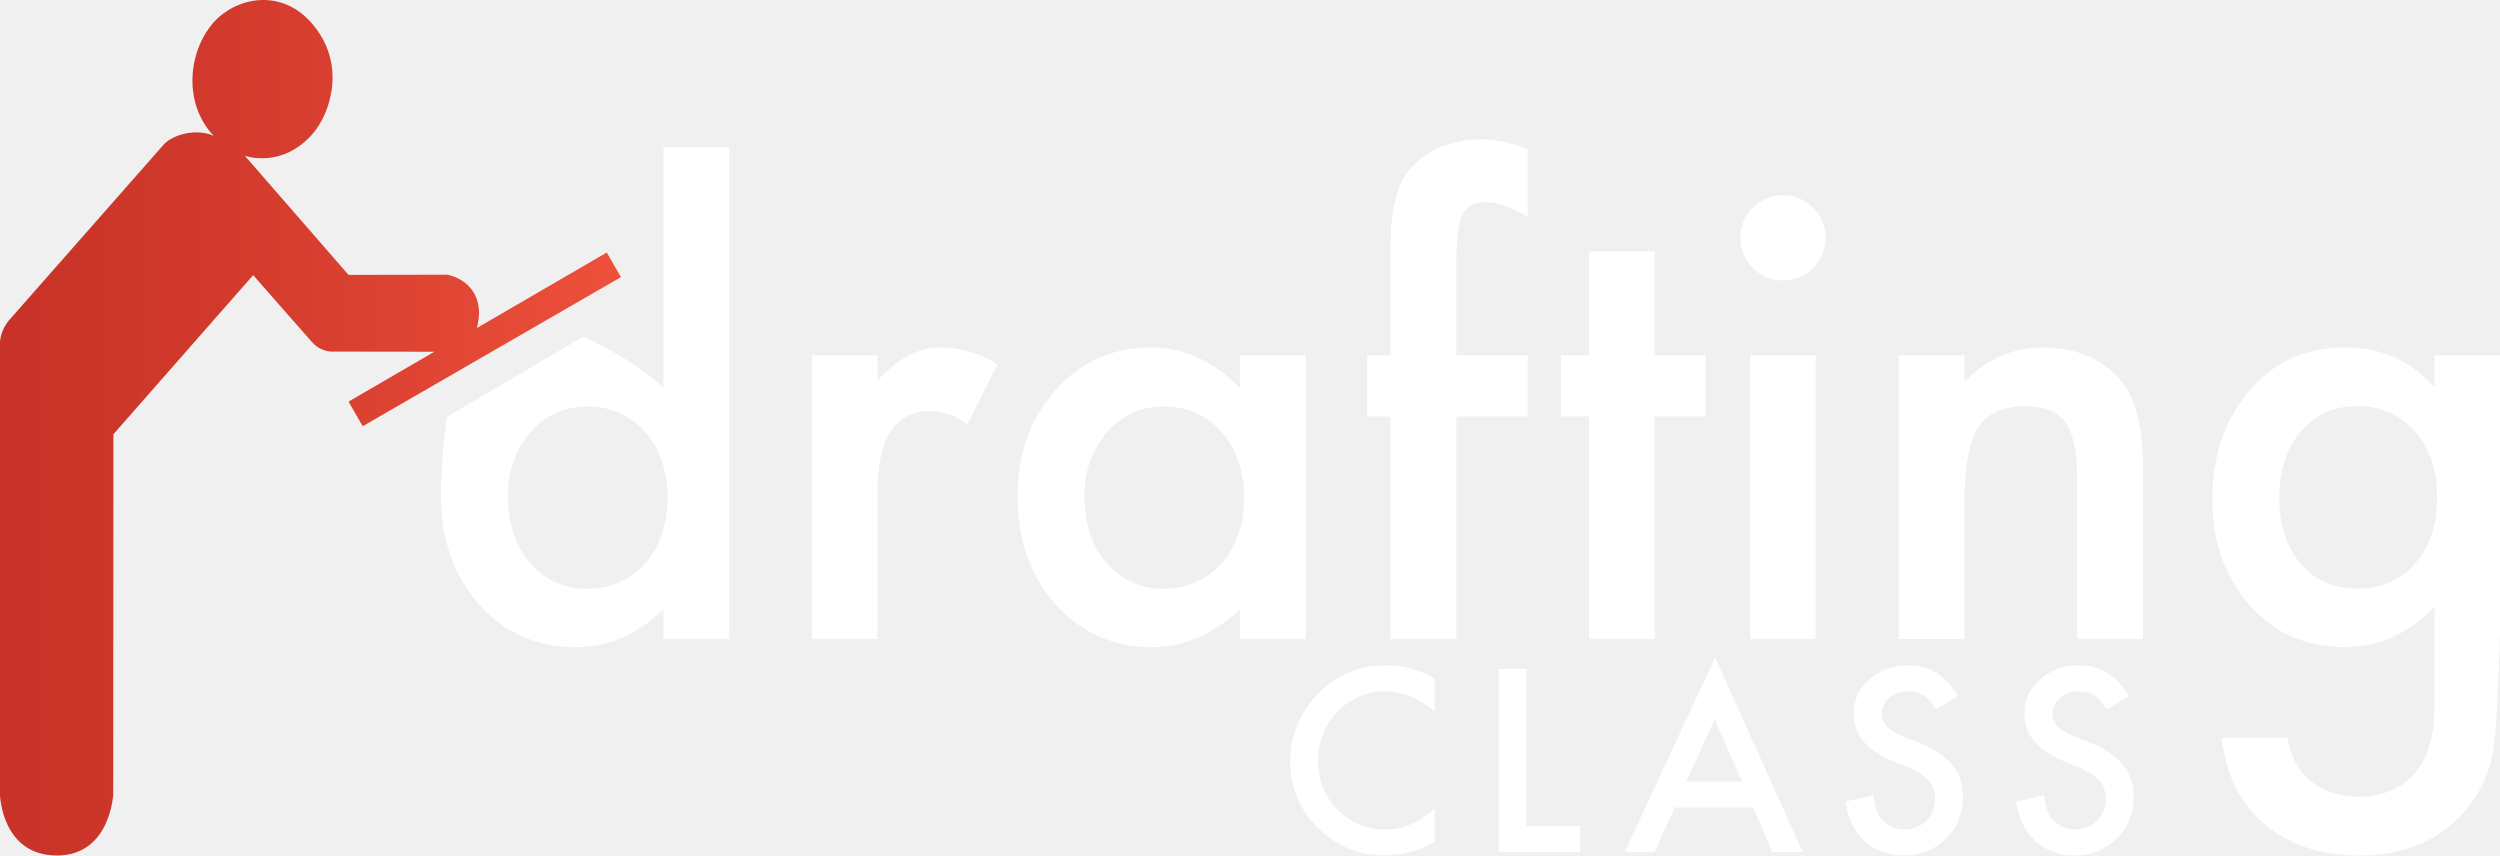
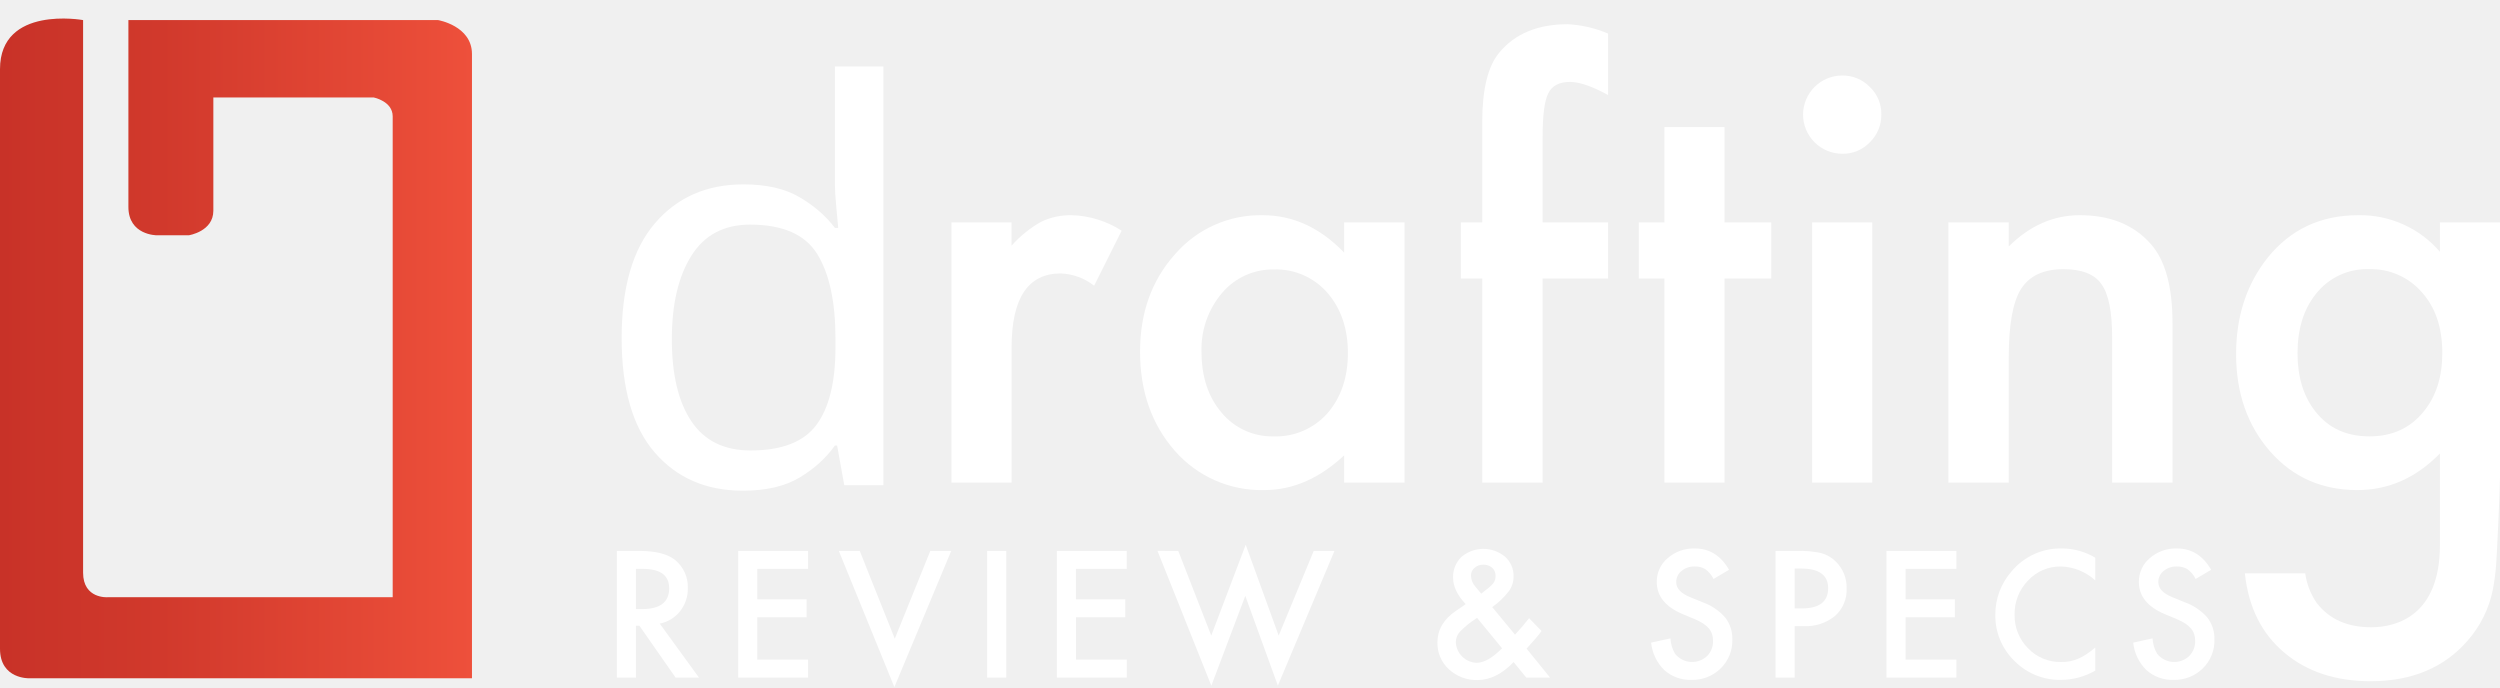
- <svg xmlns="http://www.w3.org/2000/svg" viewBox="0 0 586.89 200.829">
+ <svg xmlns="http://www.w3.org/2000/svg" viewBox="0 0 639.765 175.835">
  <defs>
-     <linearGradient id="a" x1="13.208" y1="106.081" x2="158.978" y2="106.081" gradientUnits="userSpaceOnUse">
+     <linearGradient id="linear-gradient" x1="4.667" y1="108.661" x2="125.448" y2="108.661" gradientUnits="userSpaceOnUse">
      <stop offset="0" stop-color="#c83228" />
-       <stop offset=".342" stop-color="#d1392c" />
-       <stop offset=".895" stop-color="#e94c38" />
+       <stop offset="0.342" stop-color="#d1392c" />
+       <stop offset="0.895" stop-color="#e94c38" />
      <stop offset="1" stop-color="#ee503b" />
    </linearGradient>
  </defs>
-   <path d="M13.208 85.831V192.3s.41 14.2 13.364 14.2c12.545 0 13.215-14.363 13.215-14.363l.037-84.525L72.639 70.26l13.755 15.655a6.632 6.632 0 0 0 4.43 2.288c1.01 0 24.343.037 24.343.037L95.022 99.947l3.333 5.774 60.622-35-3.333-5.774-30.474 17.72a18.7 18.7 0 0 0 .5-3.362c0-8.008-7.482-9.152-7.482-9.152L95.03 70.2 70.685 42.234s8.618 3.156 15.9-5.127c4.095-4.661 8.227-16.4-.261-26.056-7.5-8.537-18.227-5.7-23.154.085-5.844 6.864-6.961 18.854.186 26.4a10 10 0 0 0-4.058-.8c-2.42 0-5.9.869-7.743 2.966s-35.308 40.1-36.239 41.161a9.282 9.282 0 0 0-2.108 4.968z" transform="translate(-13.208 -5.667)" fill="url(#a)" data-name="Layer 3" />
-   <g data-name="Layer 2" fill="#fff">
-     <path d="M155.748 34.541h15.444V150h-15.444v-6.973q-9.092 8.887-20.576 8.887a29.294 29.294 0 0 1-22.7-9.98q-8.956-10.185-8.955-25.43a129.34 129.34 0 0 1 1.438-18.671l32-18.833s12.637 5.763 18.789 12.143zm-36.5 81.963q0 9.571 5.127 15.586a16.79 16.79 0 0 0 13.262 6.084 17.65 17.65 0 0 0 13.809-5.879q5.263-6.083 5.264-15.449t-5.264-15.449a17.4 17.4 0 0 0-13.672-5.947 17 17 0 0 0-13.262 6.016 22.174 22.174 0 0 0-5.268 15.038zM190.611 83.418h15.381v5.947a29.372 29.372 0 0 1 7.52-6.084 17.25 17.25 0 0 1 7.93-1.709 24.85 24.85 0 0 1 12.714 3.961l-7.041 14.082a14.691 14.691 0 0 0-8.545-3.145q-12.579 0-12.578 19v34.521h-15.381zM291.099 83.418h15.449V150h-15.449v-6.973q-9.5 8.887-20.439 8.887a29.445 29.445 0 0 1-22.832-9.98q-8.956-10.185-8.955-25.43 0-14.971 8.955-24.951a28.867 28.867 0 0 1 22.422-9.98q11.621 0 20.85 9.57zm-36.5 33.086q0 9.571 5.127 15.586a16.79 16.79 0 0 0 13.262 6.084 17.65 17.65 0 0 0 13.804-5.879q5.263-6.083 5.264-15.449t-5.264-15.45a17.4 17.4 0 0 0-13.672-5.947 17 17 0 0 0-13.262 6.016 22.174 22.174 0 0 0-5.266 15.039zM341.892 97.773V150h-15.451V97.773h-5.469V83.418h5.469v-25.7q0-12.577 4.375-17.773 6.015-7.245 17.5-7.246a30.1 30.1 0 0 1 10.322 2.393V50.81l-1.572-.82q-4.991-2.528-8.2-2.529-4.1 0-5.537 2.939-1.437 2.871-1.437 11.074v21.944h16.748v14.355zM388.443 97.773V150h-15.381V97.773H366.5V83.418h6.563V59.013h15.381v24.4h11.963v14.36zM408.541 55.733a10.038 10.038 0 0 1 9.98-9.912 9.689 9.689 0 0 1 7.109 2.939 9.465 9.465 0 0 1 2.939 7.041 9.686 9.686 0 0 1-2.939 7.109 9.461 9.461 0 0 1-7.041 2.939 10.036 10.036 0 0 1-10.048-10.116zm17.705 27.686v66.582h-15.381V83.418zM445.728 83.418h15.449v6.152q8.065-8 18.184-8 11.621 0 18.115 7.314 5.6 6.221 5.605 20.3v40.811h-15.449v-37.183q0-9.844-2.734-13.6-2.666-3.828-9.707-3.828-7.657 0-10.869 5.059-3.145 4.991-3.145 17.432v32.129h-15.449zM586.892 148.427c0 3.145-.8 20.375-1 22.767a57.807 57.807 0 0 1-.854 6.323 28.165 28.165 0 0 1-6.426 12.92q-9.029 10.391-24.82 10.396-13.33 0-21.943-7.178-8.887-7.383-10.254-20.439h15.449a17.487 17.487 0 0 0 2.939 7.588q4.784 6.22 13.945 6.221c6.53 0 17.581-3.02 17.581-21.02v-23.457q-9.161 9.366-21.123 9.365-13.6 0-22.285-9.844-8.751-9.98-8.75-24.951 0-14.561 8.135-24.746 8.75-10.8 23.105-10.8a26.837 26.837 0 0 1 20.918 9.361v-7.52h15.383zm-14.766-31.582q0-9.706-5.2-15.518a17.178 17.178 0 0 0-13.467-5.947 16.558 16.558 0 0 0-13.809 6.494q-4.581 5.811-4.58 15.039 0 9.092 4.58 14.9 4.989 6.357 13.809 6.357t13.945-6.426q4.721-5.806 4.721-14.899zM336.792 159.333v7.682q-5.622-4.7-11.634-4.7a14.818 14.818 0 0 0-11.161 4.759 16.048 16.048 0 0 0-4.564 11.578 15.661 15.661 0 0 0 4.564 11.412 15.075 15.075 0 0 0 11.188 4.647 13.726 13.726 0 0 0 5.817-1.113 16.8 16.8 0 0 0 2.77-1.5 32.8 32.8 0 0 0 3.02-2.285v7.82a23.422 23.422 0 0 1-11.689 3.145 21.563 21.563 0 0 1-15.725-6.43 21.309 21.309 0 0 1-6.485-15.641 22.075 22.075 0 0 1 5.427-14.641 21.612 21.612 0 0 1 17.284-7.876 21.939 21.939 0 0 1 11.188 3.143zM358.3 157.027v36.877h12.636v6.1h-19.121v-42.977zM411.564 189.562h-18.4L388.377 200h-6.985l21.264-45.672L423.168 200h-7.1zm-2.645-6.095l-6.373-14.612-6.68 14.612zM459.679 163.433l-5.261 3.117a9.041 9.041 0 0 0-2.811-3.34 6.558 6.558 0 0 0-3.59-.891 6.636 6.636 0 0 0-4.481 1.53 4.746 4.746 0 0 0-1.781 3.785q0 3.146 4.676 5.066l4.286 1.753a18.3 18.3 0 0 1 7.654 5.163 11.64 11.64 0 0 1 2.421 7.47 13.129 13.129 0 0 1-3.952 9.8 13.567 13.567 0 0 1-9.881 3.9 13.215 13.215 0 0 1-9.24-3.312 15.25 15.25 0 0 1-4.48-9.323l6.568-1.447q.445 3.785 1.559 5.232a7.406 7.406 0 0 0 10.883.751 7.026 7.026 0 0 0 2-5.148 7.208 7.208 0 0 0-.349-2.3 5.844 5.844 0 0 0-1.085-1.921 8.71 8.71 0 0 0-1.906-1.642 18.457 18.457 0 0 0-2.783-1.462l-4.147-1.725q-8.823-3.729-8.823-10.91a10.352 10.352 0 0 1 3.7-8.1 13.373 13.373 0 0 1 9.212-3.284q7.438-.003 11.611 7.238zM499.751 163.433l-5.261 3.117a9.041 9.041 0 0 0-2.811-3.34 6.558 6.558 0 0 0-3.59-.891 6.636 6.636 0 0 0-4.481 1.53 4.746 4.746 0 0 0-1.781 3.785q0 3.146 4.676 5.066l4.289 1.75a18.3 18.3 0 0 1 7.654 5.163 11.64 11.64 0 0 1 2.421 7.473 13.129 13.129 0 0 1-3.952 9.8 13.567 13.567 0 0 1-9.881 3.9 13.215 13.215 0 0 1-9.24-3.312 15.25 15.25 0 0 1-4.48-9.323l6.568-1.447q.445 3.785 1.559 5.232a7.406 7.406 0 0 0 10.883.751 7.026 7.026 0 0 0 2-5.148 7.208 7.208 0 0 0-.349-2.3 5.844 5.844 0 0 0-1.085-1.921 8.71 8.71 0 0 0-1.906-1.642 18.457 18.457 0 0 0-2.783-1.462l-4.147-1.725q-8.823-3.729-8.823-10.91a10.352 10.352 0 0 1 3.7-8.1 13.373 13.373 0 0 1 9.212-3.284q7.434-.003 11.608 7.238z" />
+   <g id="Layer_3" data-name="Layer 3">
+     <path d="M4.667,37.2V185.509c0,7.891,7.569,7.569,7.569,7.569H125.448V33.335c0-7.246-8.7-8.7-8.7-8.7H37.525V72.465c0,7.246,7.246,7.246,7.246,7.246h8.213s6.28-.966,6.28-6.28V44.446h41.063s4.831.966,4.831,4.831V172.333H32.211s-6.28.483-6.28-6.28V24.639S4.667,20.774,4.667,37.2Z" transform="translate(-4.667 -19.5)" style="fill:url(#linear-gradient)" />
+   </g>
+   <g id="Layer_2" data-name="Layer 2">
+     <path d="M248.152,76.418h15.381v5.947a29.372,29.372,0,0,1,7.52-6.084,17.25,17.25,0,0,1,7.93-1.709A24.85,24.85,0,0,1,291.7,78.537l-7.041,14.082a14.691,14.691,0,0,0-8.545-3.145q-12.579,0-12.578,19V143H248.152Z" transform="translate(-4.667 -19.5)" style="fill:#fff" />
+     <path d="M348.641,76.418H364.09V143H348.641v-6.973q-9.5,8.887-20.439,8.887a29.445,29.445,0,0,1-22.832-9.98q-8.956-10.185-8.955-25.43,0-14.971,8.955-24.951a28.867,28.867,0,0,1,22.422-9.98q11.621,0,20.85,9.57Zm-36.5,33.086q0,9.571,5.127,15.586a16.79,16.79,0,0,0,13.262,6.084,17.65,17.65,0,0,0,13.809-5.879q5.263-6.083,5.264-15.449T344.334,94.4a17.4,17.4,0,0,0-13.672-5.947A17,17,0,0,0,317.4,94.465,22.174,22.174,0,0,0,312.137,109.5Z" transform="translate(-4.667 -19.5)" style="fill:#fff" />
+     <path d="M399.432,90.773V143H383.982V90.773h-5.469V76.418h5.469v-25.7q0-12.577,4.375-17.773,6.015-7.245,17.5-7.246a30.1,30.1,0,0,1,10.322,2.393V43.811l-1.572-.82q-4.991-2.528-8.2-2.529-4.1,0-5.537,2.939-1.436,2.871-1.436,11.074V76.418H416.18V90.773Z" transform="translate(-4.667 -19.5)" style="fill:#fff" />
+     <path d="M445.984,90.773V143H430.6V90.773h-6.562V76.418H430.6v-24.4h15.381v24.4h11.963V90.773Z" transform="translate(-4.667 -19.5)" style="fill:#fff" />
+     <path d="M466.082,48.732a10.038,10.038,0,0,1,9.98-9.912,9.689,9.689,0,0,1,7.109,2.939,9.465,9.465,0,0,1,2.939,7.041,9.686,9.686,0,0,1-2.939,7.109,9.461,9.461,0,0,1-7.041,2.939,10.036,10.036,0,0,1-10.049-10.117Zm17.705,27.686V143H468.406V76.418Z" transform="translate(-4.667 -19.5)" style="fill:#fff" />
+     <path d="M503.27,76.418h15.449V82.57q8.065-8,18.184-8,11.621,0,18.115,7.314,5.6,6.221,5.605,20.3V143H545.174V105.813q0-9.844-2.734-13.6-2.666-3.828-9.707-3.828-7.657,0-10.869,5.059-3.145,4.991-3.145,17.432V143H503.27Z" transform="translate(-4.667 -19.5)" style="fill:#fff" />
+     <path d="M644.432,141.428c0,3.145-.8,20.375-1,22.767a57.807,57.807,0,0,1-.854,6.323,28.165,28.165,0,0,1-6.426,12.92q-9.023,10.39-24.814,10.391-13.33,0-21.943-7.178-8.887-7.383-10.254-20.439h15.449a17.487,17.487,0,0,0,2.939,7.588q4.784,6.22,13.945,6.221c6.53,0,17.581-3.02,17.581-21.02V135.549q-9.161,9.366-21.123,9.365-13.6,0-22.285-9.844-8.751-9.98-8.75-24.951,0-14.561,8.135-24.746,8.75-10.8,23.105-10.8a26.837,26.837,0,0,1,20.918,9.365v-7.52h15.381Zm-14.766-31.582q0-9.706-5.2-15.518A17.178,17.178,0,0,0,611,88.381,16.558,16.558,0,0,0,597.2,94.875q-4.581,5.811-4.58,15.039,0,9.092,4.58,14.9,4.989,6.357,13.809,6.357t13.945-6.426Q629.666,118.938,629.666,109.846Z" transform="translate(-4.667 -19.5)" style="fill:#fff" />
+     <path d="M173.5,179.083,183.539,192.9h-5.984l-9.259-13.27h-.882V192.9h-4.892V160.481h5.732q6.425,0,9.28,2.414a8.873,8.873,0,0,1,3.149,7.1,9.211,9.211,0,0,1-1.974,5.92A8.8,8.8,0,0,1,173.5,179.083Zm-6.089-3.716h1.554q6.949,0,6.95-5.312,0-4.976-6.761-4.977h-1.743Z" transform="translate(-4.667 -19.5)" style="fill:#fff" />
+     <path d="M211.459,165.078h-13v7.79h12.619v4.6H198.462V188.3h13v4.6H193.57V160.481h17.889Z" transform="translate(-4.667 -19.5)" style="fill:#fff" />
+     <path d="M224.681,160.481l8.965,22.466,9.091-22.466h5.354l-14.55,34.854-14.214-34.854Z" transform="translate(-4.667 -19.5)" style="fill:#fff" />
+     <path d="M262.175,160.481V192.9h-4.892V160.481Z" transform="translate(-4.667 -19.5)" style="fill:#fff" />
+     <path d="M293.013,165.078h-13v7.79h12.619v4.6H280.017V188.3h13v4.6H275.125V160.481h17.889Z" transform="translate(-4.667 -19.5)" style="fill:#fff" />
+     <path d="M306.193,160.481l8.44,21.668,8.818-23.242,8.44,23.242,8.965-21.668h5.313l-14.488,34.476-8.335-22.97-8.692,22.99-13.773-34.5Z" transform="translate(-4.667 -19.5)" style="fill:#fff" />
+     <path d="M386.536,174.864l5.837,7.055.188-.211q.946-1.028,1.785-2.016t1.617-1.994l3.191,3.275q-.589.839-1.544,1.953t-2.278,2.561l6.006,7.412h-6.09l-3.232-3.969q-4.452,4.6-9.26,4.6a10.426,10.426,0,0,1-7.307-2.751,9.031,9.031,0,0,1-2.939-6.844q0-4.852,4.661-8.062l2.12-1.449a.981.981,0,0,0,.147-.105c.07-.056.168-.133.294-.23q-3.212-3.422-3.213-6.74a7.062,7.062,0,0,1,2.143-5.332,8.679,8.679,0,0,1,11.148-.063A6.531,6.531,0,0,1,392,166.99a6.441,6.441,0,0,1-1.2,3.8A20.39,20.39,0,0,1,386.536,174.864Zm-3.885,2.75-.272.189a23.545,23.545,0,0,0-4.095,3.338,4.065,4.065,0,0,0-1.07,2.666,5.536,5.536,0,0,0,5.313,5.313q2.833,0,6.529-3.717Zm1.051-6.193.4-.295q1.028-.776,1.7-1.354a6.462,6.462,0,0,0,.965-.977,2.934,2.934,0,0,0,.631-1.91,2.7,2.7,0,0,0-.861-2.079,3.262,3.262,0,0,0-2.31-.8,3.194,3.194,0,0,0-2.226.818,2.515,2.515,0,0,0-.9,2,4.425,4.425,0,0,0,1.133,2.813l1.219,1.47A2.245,2.245,0,0,0,383.7,171.42Z" transform="translate(-4.667 -19.5)" style="fill:#fff" />
+     <path d="M447.142,165.31l-3.968,2.352a6.818,6.818,0,0,0-2.121-2.52,4.945,4.945,0,0,0-2.709-.672,5,5,0,0,0-3.38,1.155,3.58,3.58,0,0,0-1.344,2.855q0,2.372,3.527,3.82l3.233,1.323a13.8,13.8,0,0,1,5.773,3.895,8.775,8.775,0,0,1,1.827,5.638A9.9,9.9,0,0,1,445,190.547a10.233,10.233,0,0,1-7.453,2.939,9.971,9.971,0,0,1-6.971-2.5,11.5,11.5,0,0,1-3.381-7.034l4.955-1.092a8.428,8.428,0,0,0,1.176,3.947,5.587,5.587,0,0,0,8.209.567,5.305,5.305,0,0,0,1.512-3.885,5.459,5.459,0,0,0-.262-1.732,4.406,4.406,0,0,0-.819-1.448,6.56,6.56,0,0,0-1.438-1.239,13.811,13.811,0,0,0-2.1-1.1l-3.128-1.3q-6.656-2.812-6.655-8.23a7.808,7.808,0,0,1,2.792-6.109,10.091,10.091,0,0,1,6.95-2.478Q443.991,159.851,447.142,165.31Z" transform="translate(-4.667 -19.5)" style="fill:#fff" />
+     <path d="M463.934,179.735V192.9h-4.892V160.481h5.543a25.053,25.053,0,0,1,6.151.566,8.252,8.252,0,0,1,3.7,2.143,9.226,9.226,0,0,1,2.792,6.887,8.889,8.889,0,0,1-2.98,7.055,11.8,11.8,0,0,1-8.042,2.6Zm0-4.535h1.827q6.738,0,6.739-5.187,0-5.019-6.95-5.019h-1.616Z" transform="translate(-4.667 -19.5)" style="fill:#fff" />
+     <path d="M505.313,165.078h-13v7.79h12.618v4.6H492.316V188.3h13v4.6H487.424V160.481h17.889Z" transform="translate(-4.667 -19.5)" style="fill:#fff" />
+     <path d="M540.854,162.223v5.795a13.566,13.566,0,0,0-8.776-3.548,11.175,11.175,0,0,0-8.42,3.591,12.107,12.107,0,0,0-3.443,8.734,11.815,11.815,0,0,0,3.443,8.607,11.374,11.374,0,0,0,8.441,3.507,10.362,10.362,0,0,0,4.388-.84,12.7,12.7,0,0,0,2.089-1.134,24.657,24.657,0,0,0,2.278-1.722v5.9a17.669,17.669,0,0,1-8.818,2.373,16.273,16.273,0,0,1-11.862-4.85,16.082,16.082,0,0,1-4.893-11.8,16.647,16.647,0,0,1,4.094-11.043,16.3,16.3,0,0,1,13.039-5.942A16.558,16.558,0,0,1,540.854,162.223Z" transform="translate(-4.667 -19.5)" style="fill:#fff" />
+     <path d="M570.516,165.31l-3.968,2.352a6.818,6.818,0,0,0-2.121-2.52,4.945,4.945,0,0,0-2.709-.672,5,5,0,0,0-3.38,1.155,3.58,3.58,0,0,0-1.344,2.855q0,2.372,3.527,3.82l3.233,1.323a13.8,13.8,0,0,1,5.773,3.895,8.775,8.775,0,0,1,1.827,5.638,9.9,9.9,0,0,1-2.981,7.391,10.233,10.233,0,0,1-7.453,2.939,9.971,9.971,0,0,1-6.971-2.5,11.5,11.5,0,0,1-3.381-7.034l4.955-1.092a8.428,8.428,0,0,0,1.176,3.947,5.587,5.587,0,0,0,8.209.567,5.305,5.305,0,0,0,1.512-3.885,5.459,5.459,0,0,0-.262-1.732,4.406,4.406,0,0,0-.819-1.448,6.56,6.56,0,0,0-1.438-1.239,13.811,13.811,0,0,0-2.1-1.1l-3.128-1.3q-6.656-2.812-6.655-8.23a7.808,7.808,0,0,1,2.792-6.109,10.091,10.091,0,0,1,6.95-2.478Q567.365,159.851,570.516,165.31Z" transform="translate(-4.667 -19.5)" style="fill:#fff" />
+     <text transform="translate(151.333 124.167)" style="font-size:141px;fill:#fff;font-family:Futura-Medium, Futura;letter-spacing:0.12em">d</text>
  </g>
</svg>
